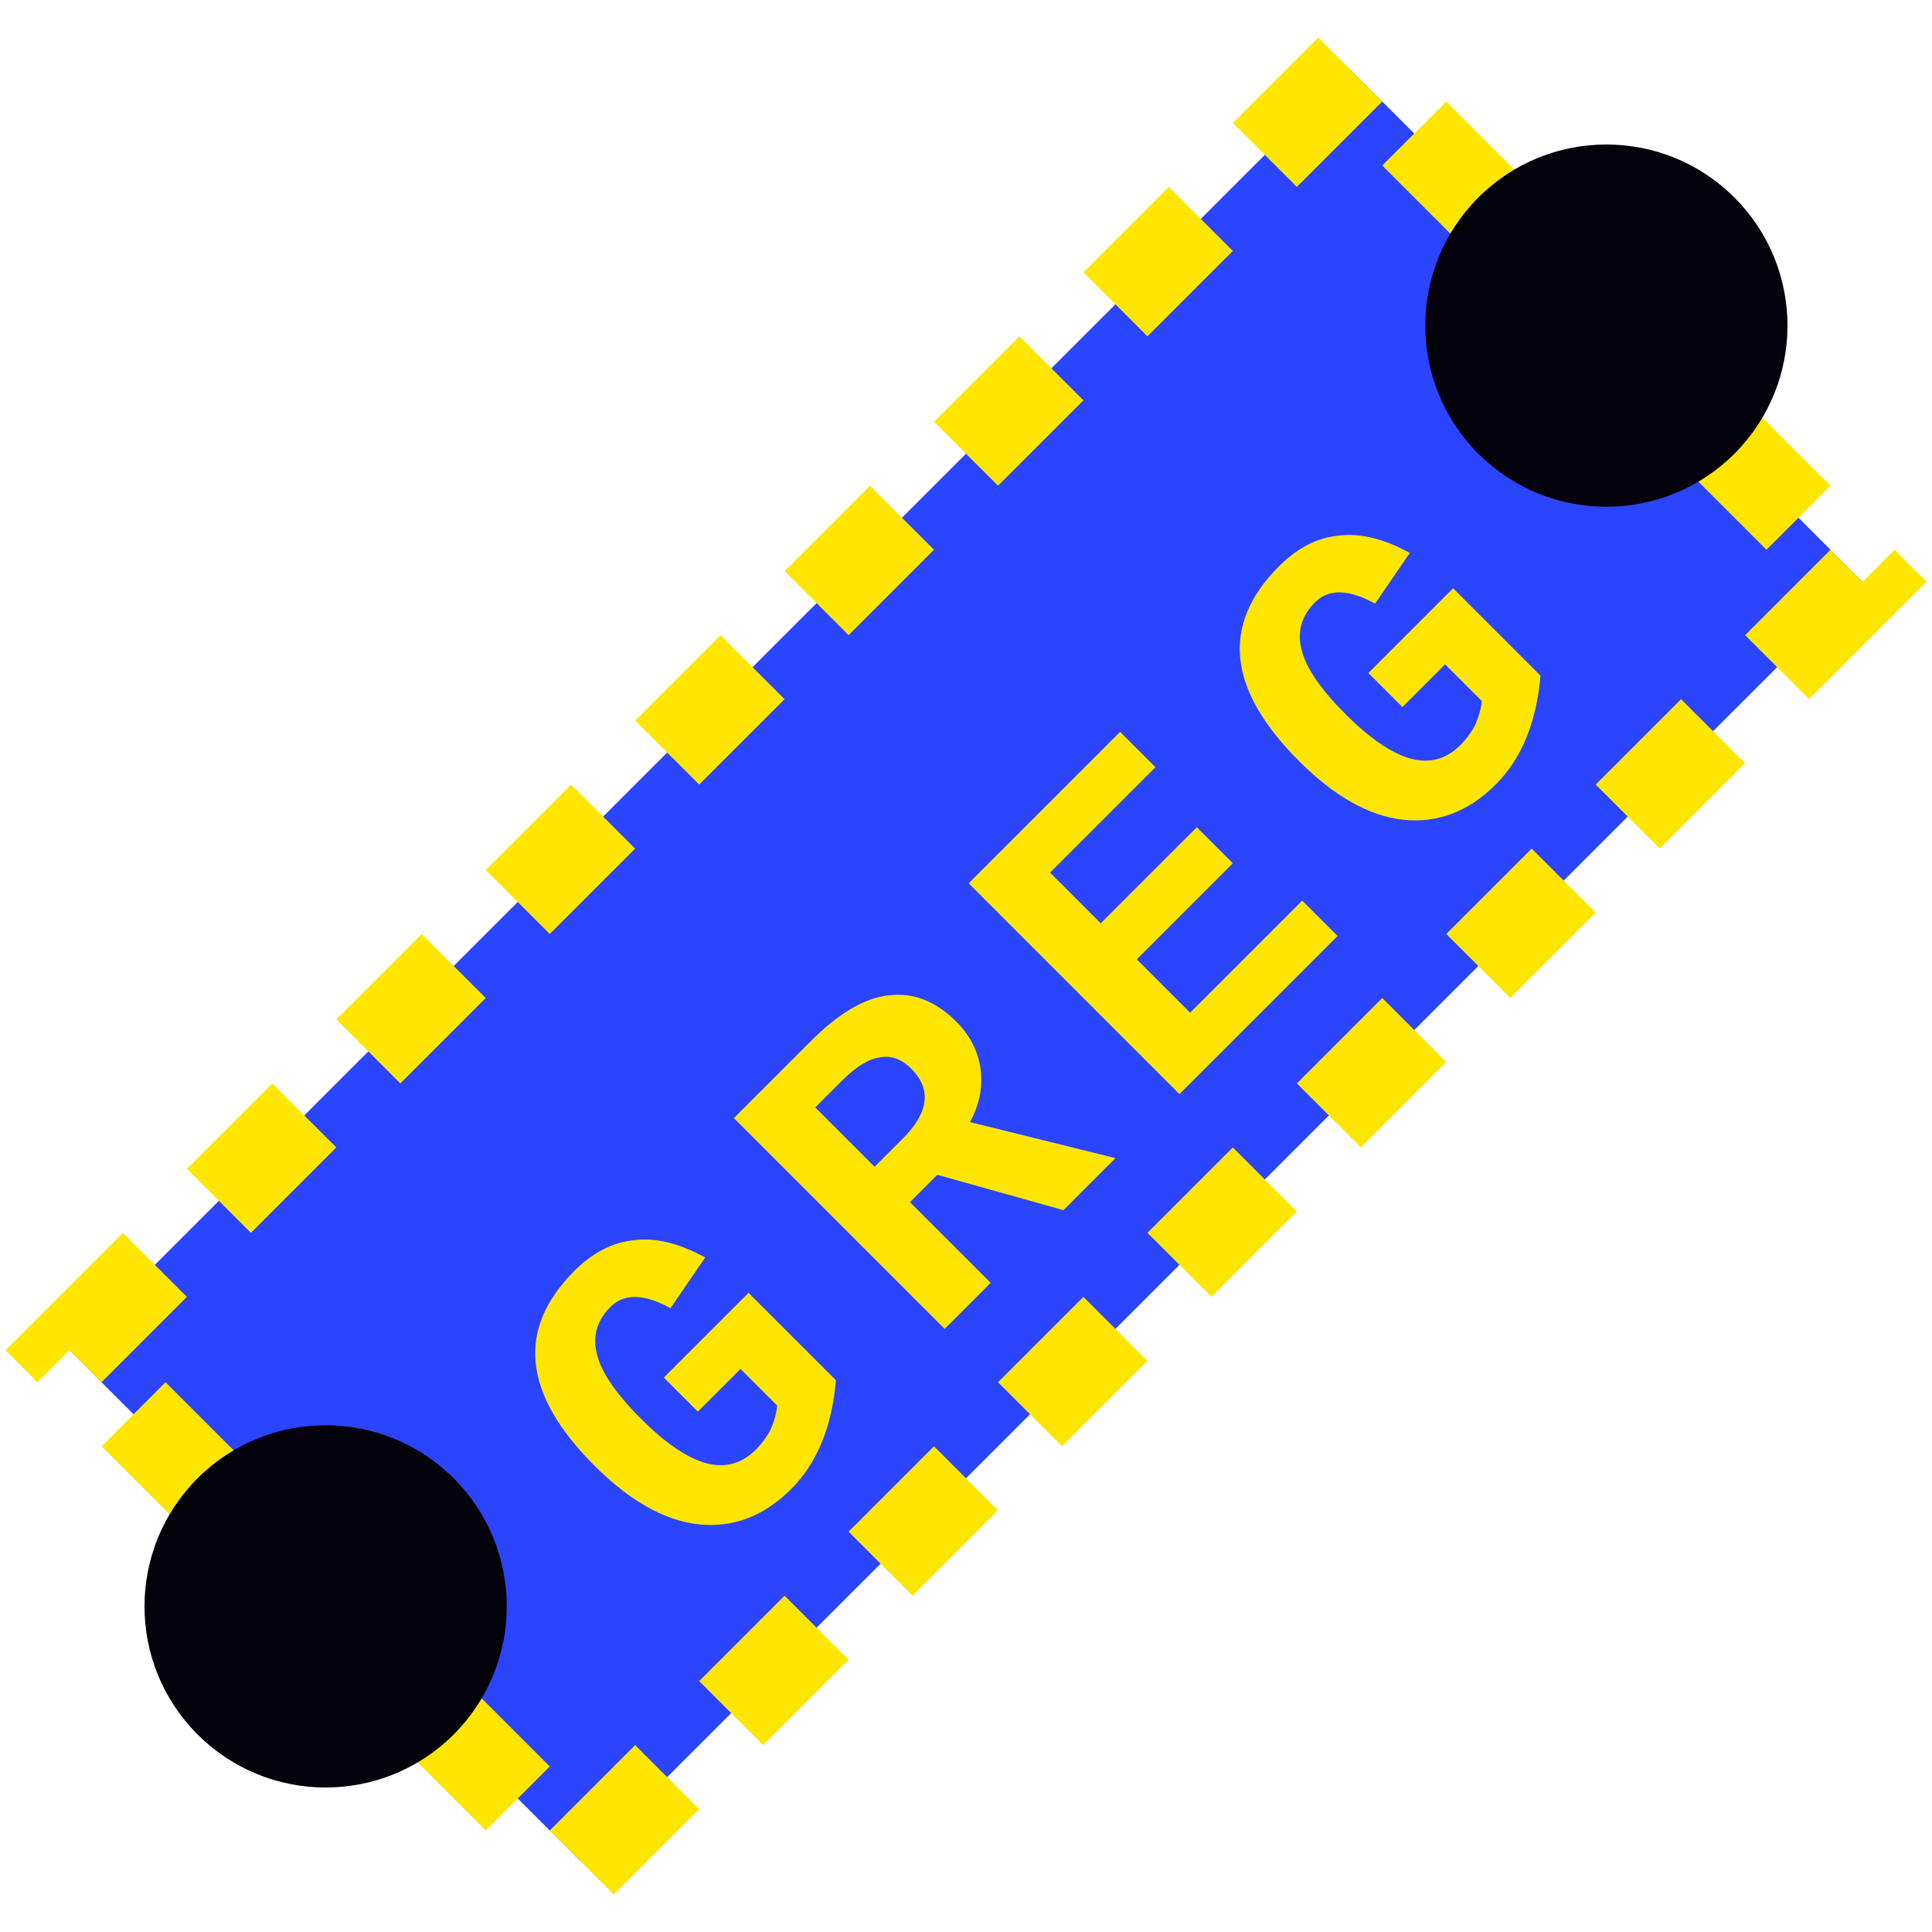
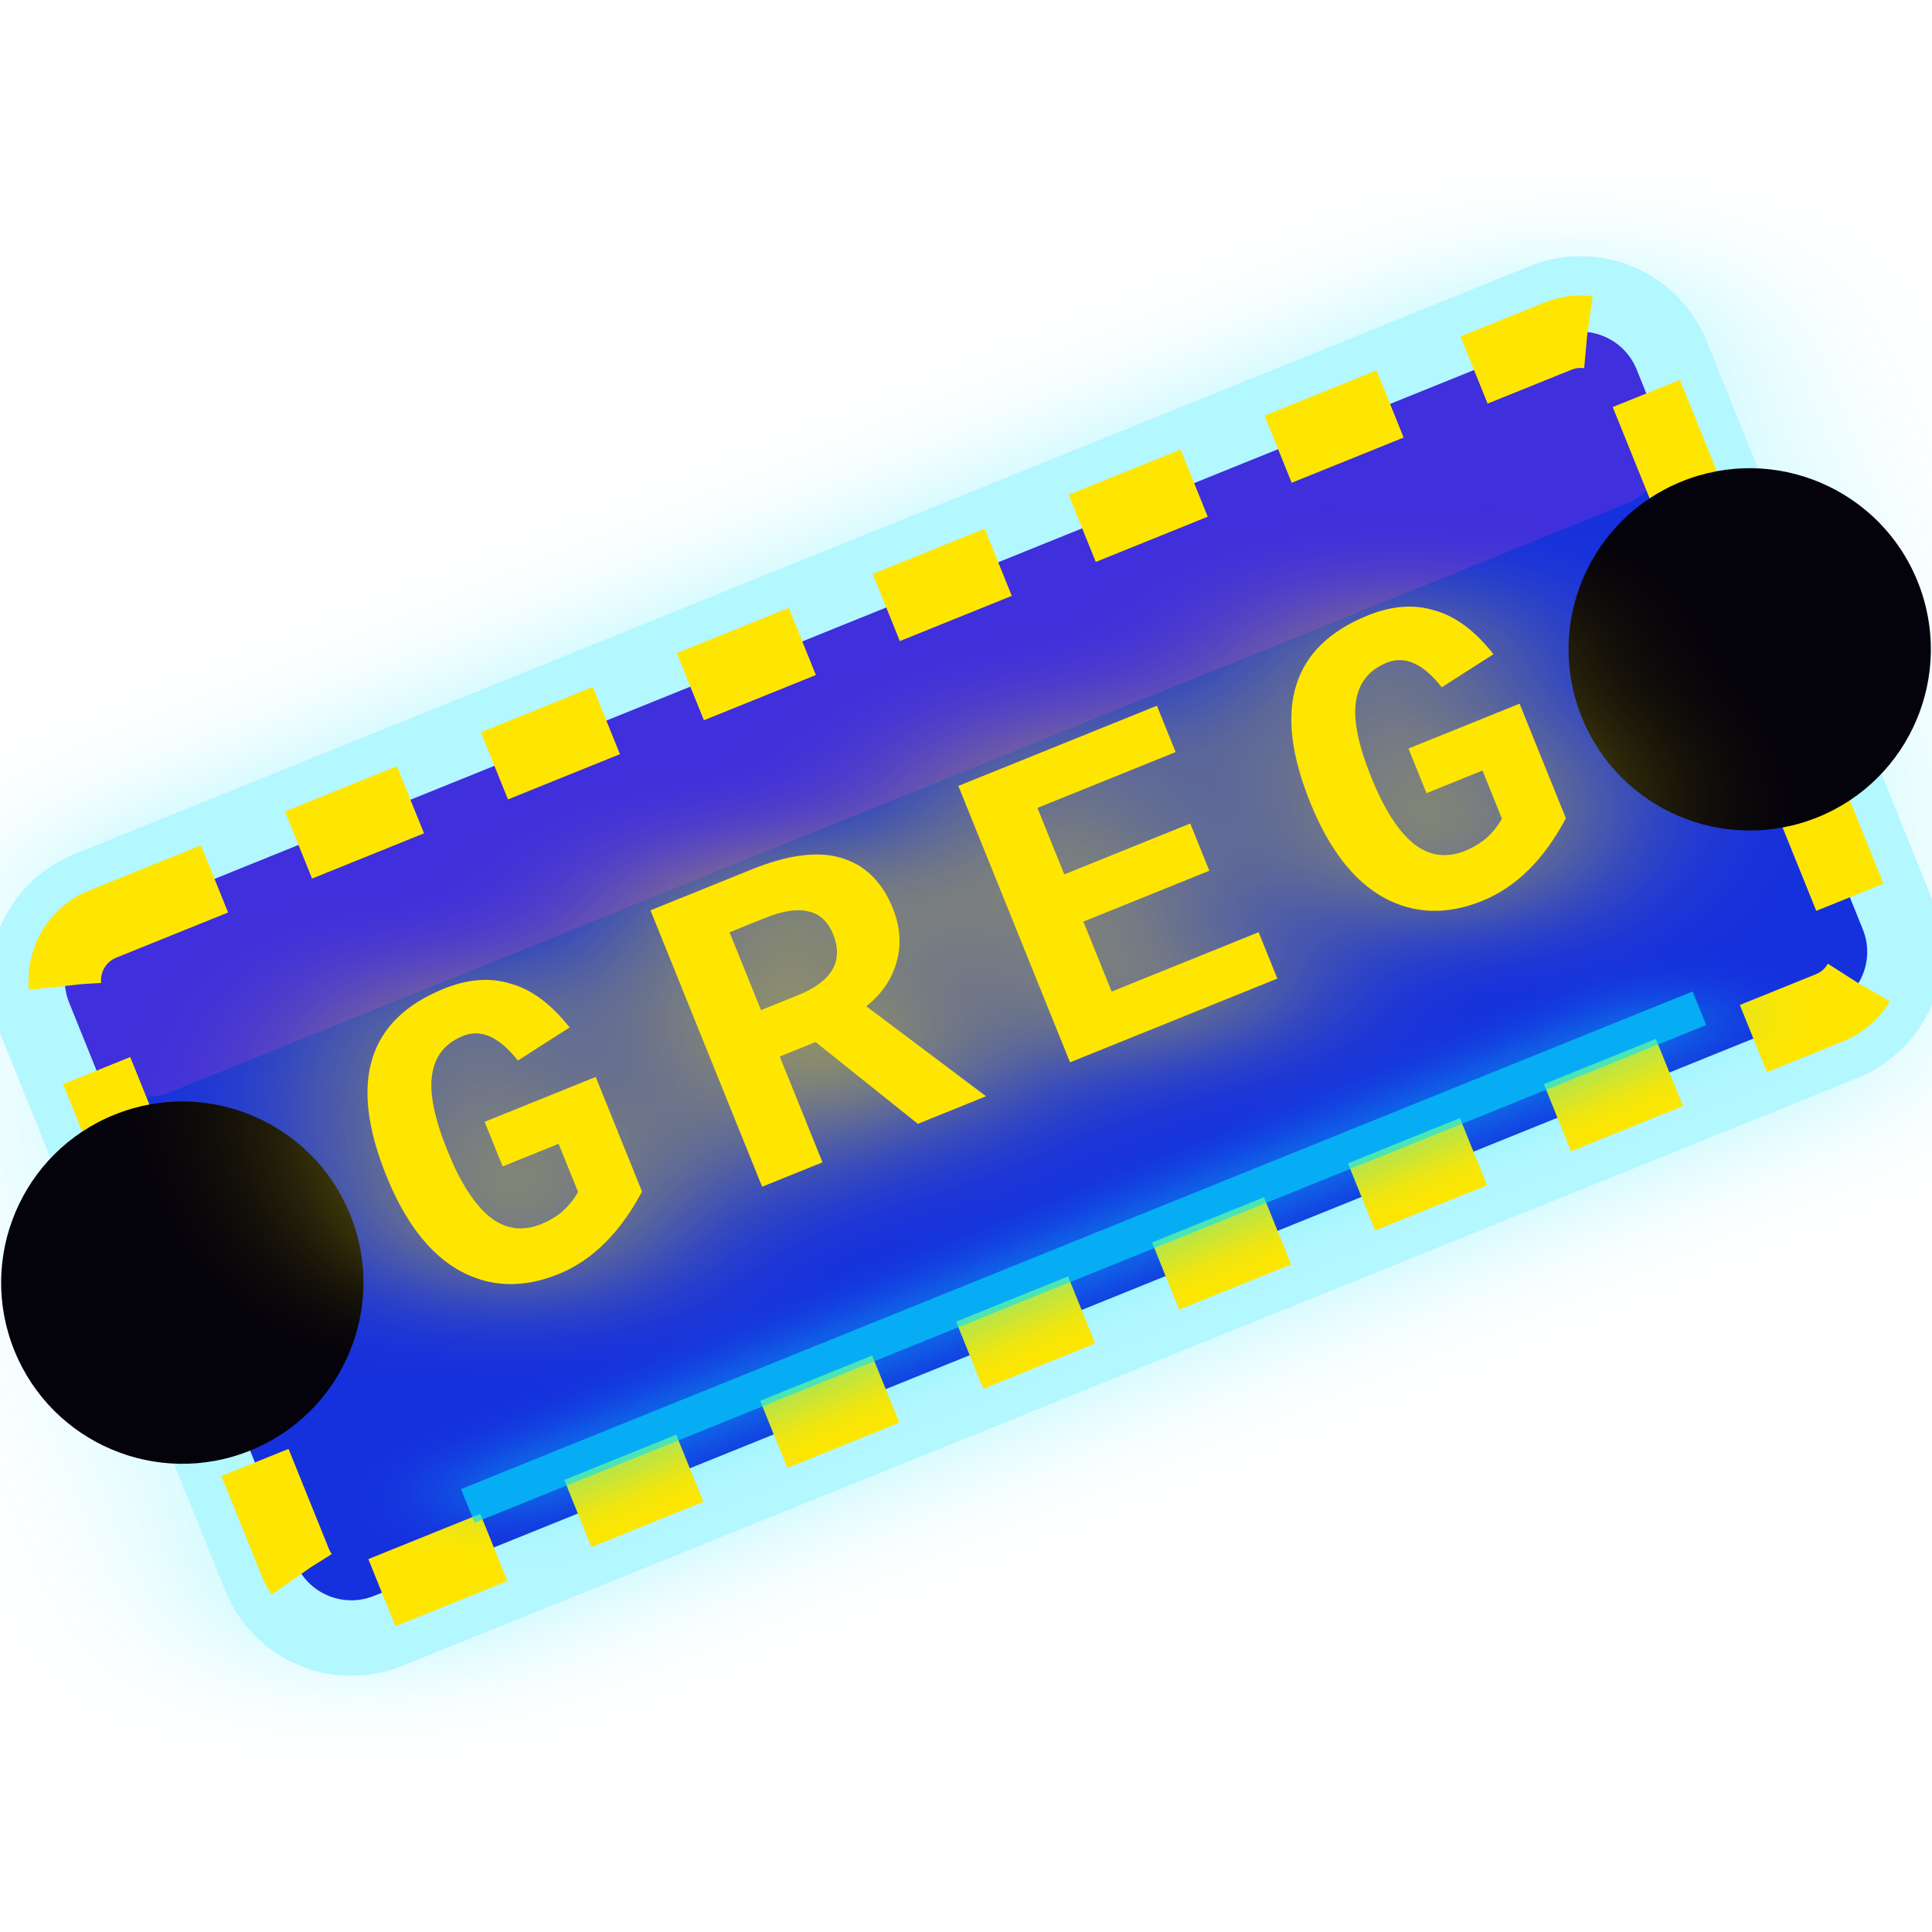
<svg xmlns="http://www.w3.org/2000/svg" viewBox="0 0 32 32">
-   <g transform="rotate(-45, 16, 16)">
-     <rect x="1" y="10" width="30" height="12" fill="#2b45ff" />
-     <rect x="1" y="10" width="30" height="12" fill="none" stroke="#ffe600" stroke-width="1.5" stroke-dasharray="2,1.5" />
-     <circle cx="1" cy="16" r="3" fill="#04020a" />
-     <circle cx="31" cy="16" r="3" fill="#04020a" />
-     <text x="16" y="20" text-anchor="middle" font-family="'Courier New', monospace" font-size="7.5" font-weight="bold" fill="#ffe600" letter-spacing="1">GREG</text>
+   <defs>
+     <filter id="neon" x="-40%" y="-40%" width="180%" height="180%">
+       <feGaussianBlur in="SourceGraphic" stdDeviation="1.4" result="blur" />
+       <feMerge>
+         <feMergeNode in="blur" />
+         <feMergeNode in="SourceGraphic" />
+       </feMerge>
+     </filter>
+     <filter id="glow-soft" x="-40%" y="-40%" width="180%" height="180%">
+       <feGaussianBlur in="SourceGraphic" stdDeviation="0.7" result="blur" />
+       <feMerge>
+         <feMergeNode in="blur" />
+         <feMergeNode in="SourceGraphic" />
+       </feMerge>
+     </filter>
+   </defs>
+   <g transform="rotate(-22, 16, 16)">
+     <rect x="2" y="10" width="28" height="12" fill="none" stroke="#06e3ff" stroke-width="2.5" opacity="0.3" rx="1" filter="url(#neon)" />
+     <rect x="2" y="10" width="28" height="12" fill="#1530dd" rx="1" />
+     <rect x="2" y="10" width="28" height="3" fill="#ff2bd6" opacity="0.18" rx="1" />
+     <rect x="2" y="10" width="28" height="12" fill="none" stroke="#ffe600" stroke-width="1.2" stroke-dasharray="2,1.5" rx="1" />
+     <circle cx="2" cy="16" r="3" fill="#04020a" />
+     <circle cx="30" cy="16" r="3" fill="#04020a" />
+     <text x="16" y="16" text-anchor="middle" font-family="'Courier New', monospace" font-size="7.5" font-weight="bold" fill="#ffe600" letter-spacing="1" filter="url(#neon)" dominant-baseline="middle">GREG</text>
+     <line x1="5" y1="21.2" x2="27" y2="21.2" stroke="#06e3ff" stroke-width="0.6" opacity="0.7" filter="url(#glow-soft)" />
  </g>
</svg>
